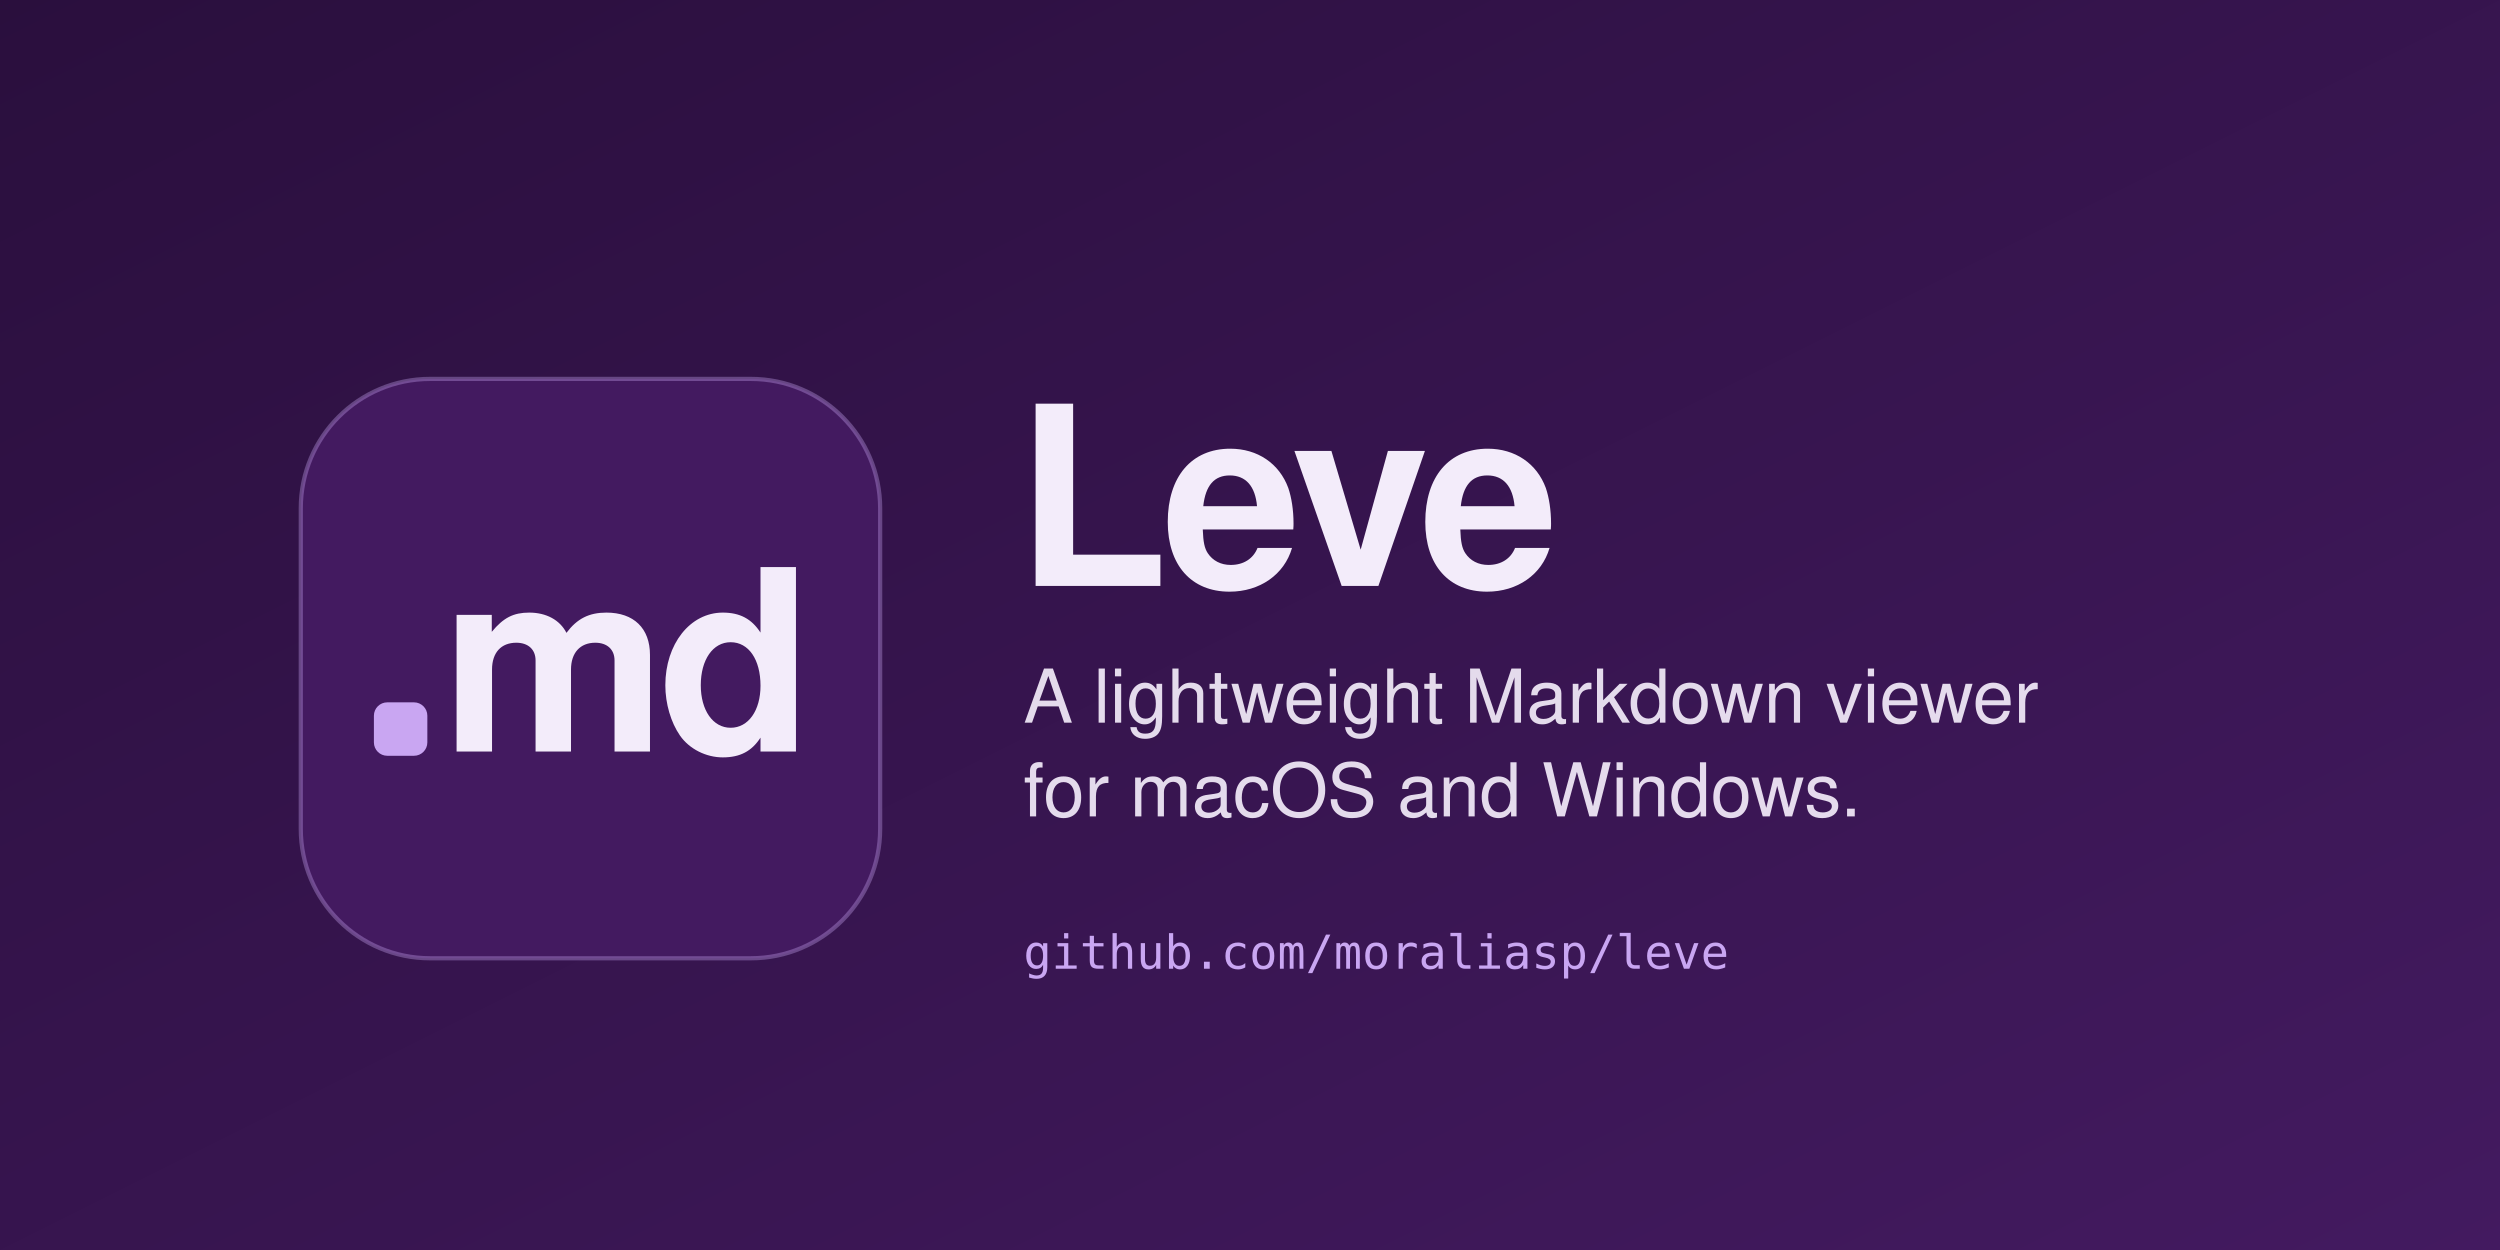
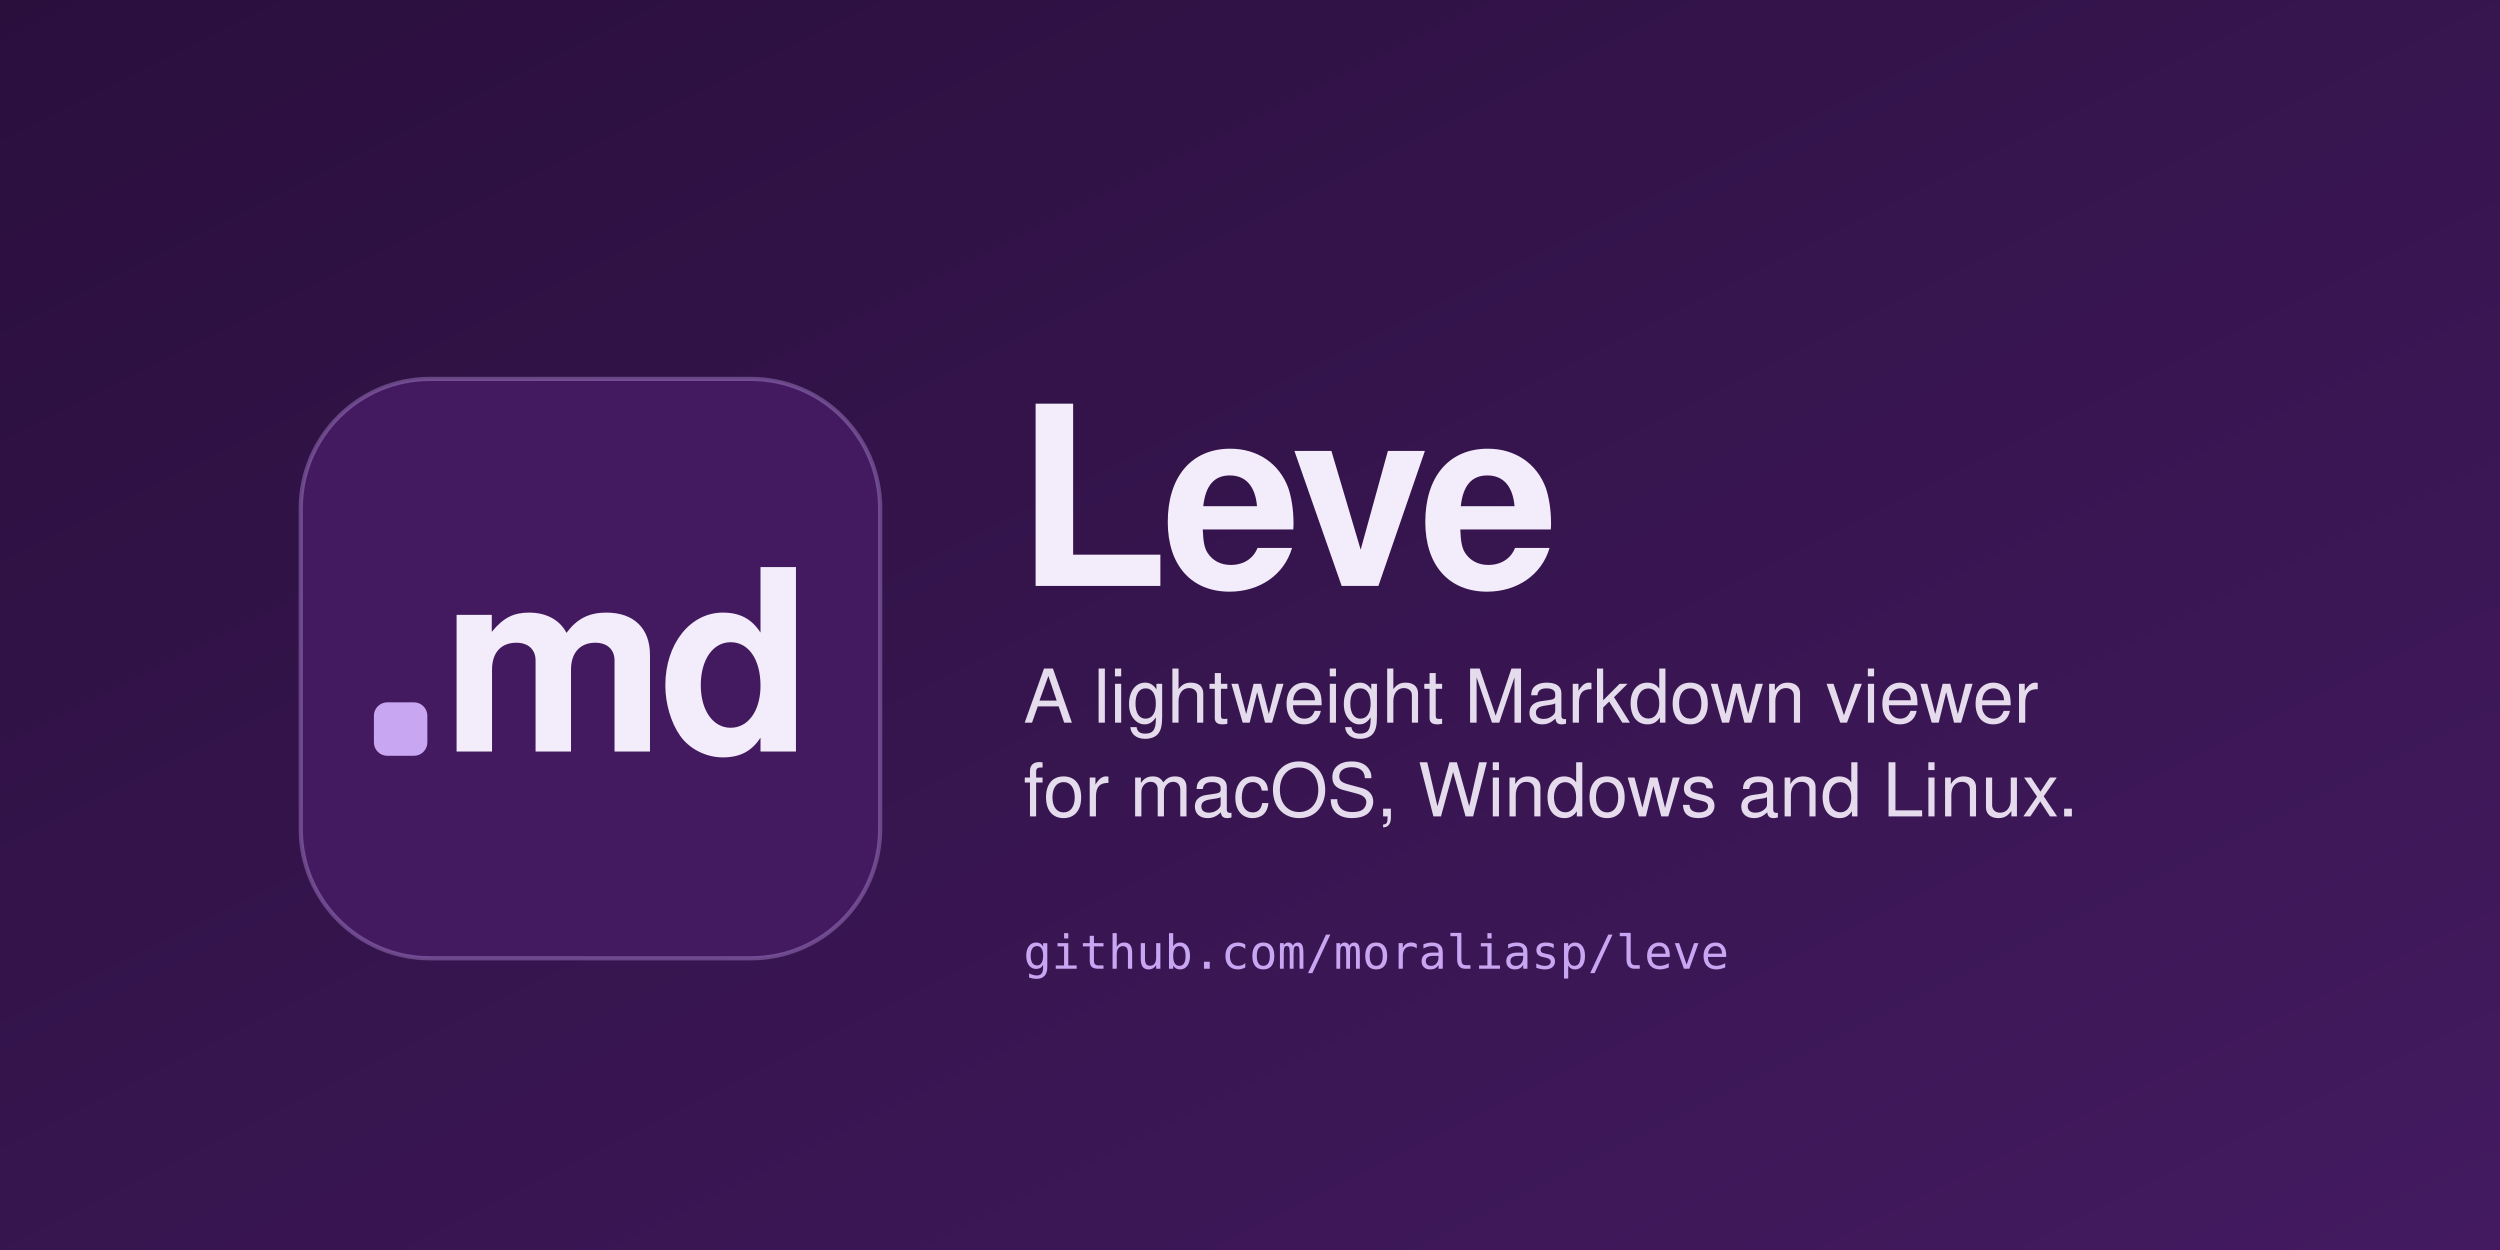
<svg xmlns="http://www.w3.org/2000/svg" width="1280" height="640" viewBox="0 0 1280 640">
  <defs>
    <linearGradient id="bg" x1="0" y1="0" x2="1" y2="1">
      <stop offset="0" stop-color="#2A0F3D" />
      <stop offset="1" stop-color="#431A60" />
    </linearGradient>
  </defs>
  <rect width="1280" height="640" fill="url(#bg)" />
  <g transform="translate(118 158) scale(0.36)">
    <rect x="100" y="100" width="824" height="824" rx="184" fill="#431A60" stroke="#C9A6F2" stroke-opacity="0.35" stroke-width="6" />
    <text x="300" y="630" font-family="Helvetica Neue, Helvetica, Arial, sans-serif" font-weight="700" font-size="360" letter-spacing="-12" fill="#F3ECFA">md</text>
    <rect x="204" y="560" width="76" height="76" rx="19" fill="#C9A6F2" />
  </g>
  <text x="520" y="300" font-family="Helvetica Neue, Helvetica, Arial, sans-serif" font-weight="700" font-size="128" letter-spacing="-3" fill="#F3ECFA">Leve</text>
  <text x="524" y="370" font-family="Helvetica Neue, Helvetica, Arial, sans-serif" font-weight="400" font-size="38" fill="#F3ECFA" fill-opacity="0.92">A lightweight Markdown viewer</text>
-   <text x="524" y="418" font-family="Helvetica Neue, Helvetica, Arial, sans-serif" font-weight="400" font-size="38" fill="#F3ECFA" fill-opacity="0.92">for macOS and Windows.</text>
+   <text x="524" y="418" font-family="Helvetica Neue, Helvetica, Arial, sans-serif" font-weight="400" font-size="38" fill="#F3ECFA" fill-opacity="0.92">for macOS, Windows and Linux.</text>
  <text x="524" y="496" font-family="Menlo, monospace" font-weight="400" font-size="24" fill="#C9A6F2">github.com/moraliasp/leve</text>
</svg>
